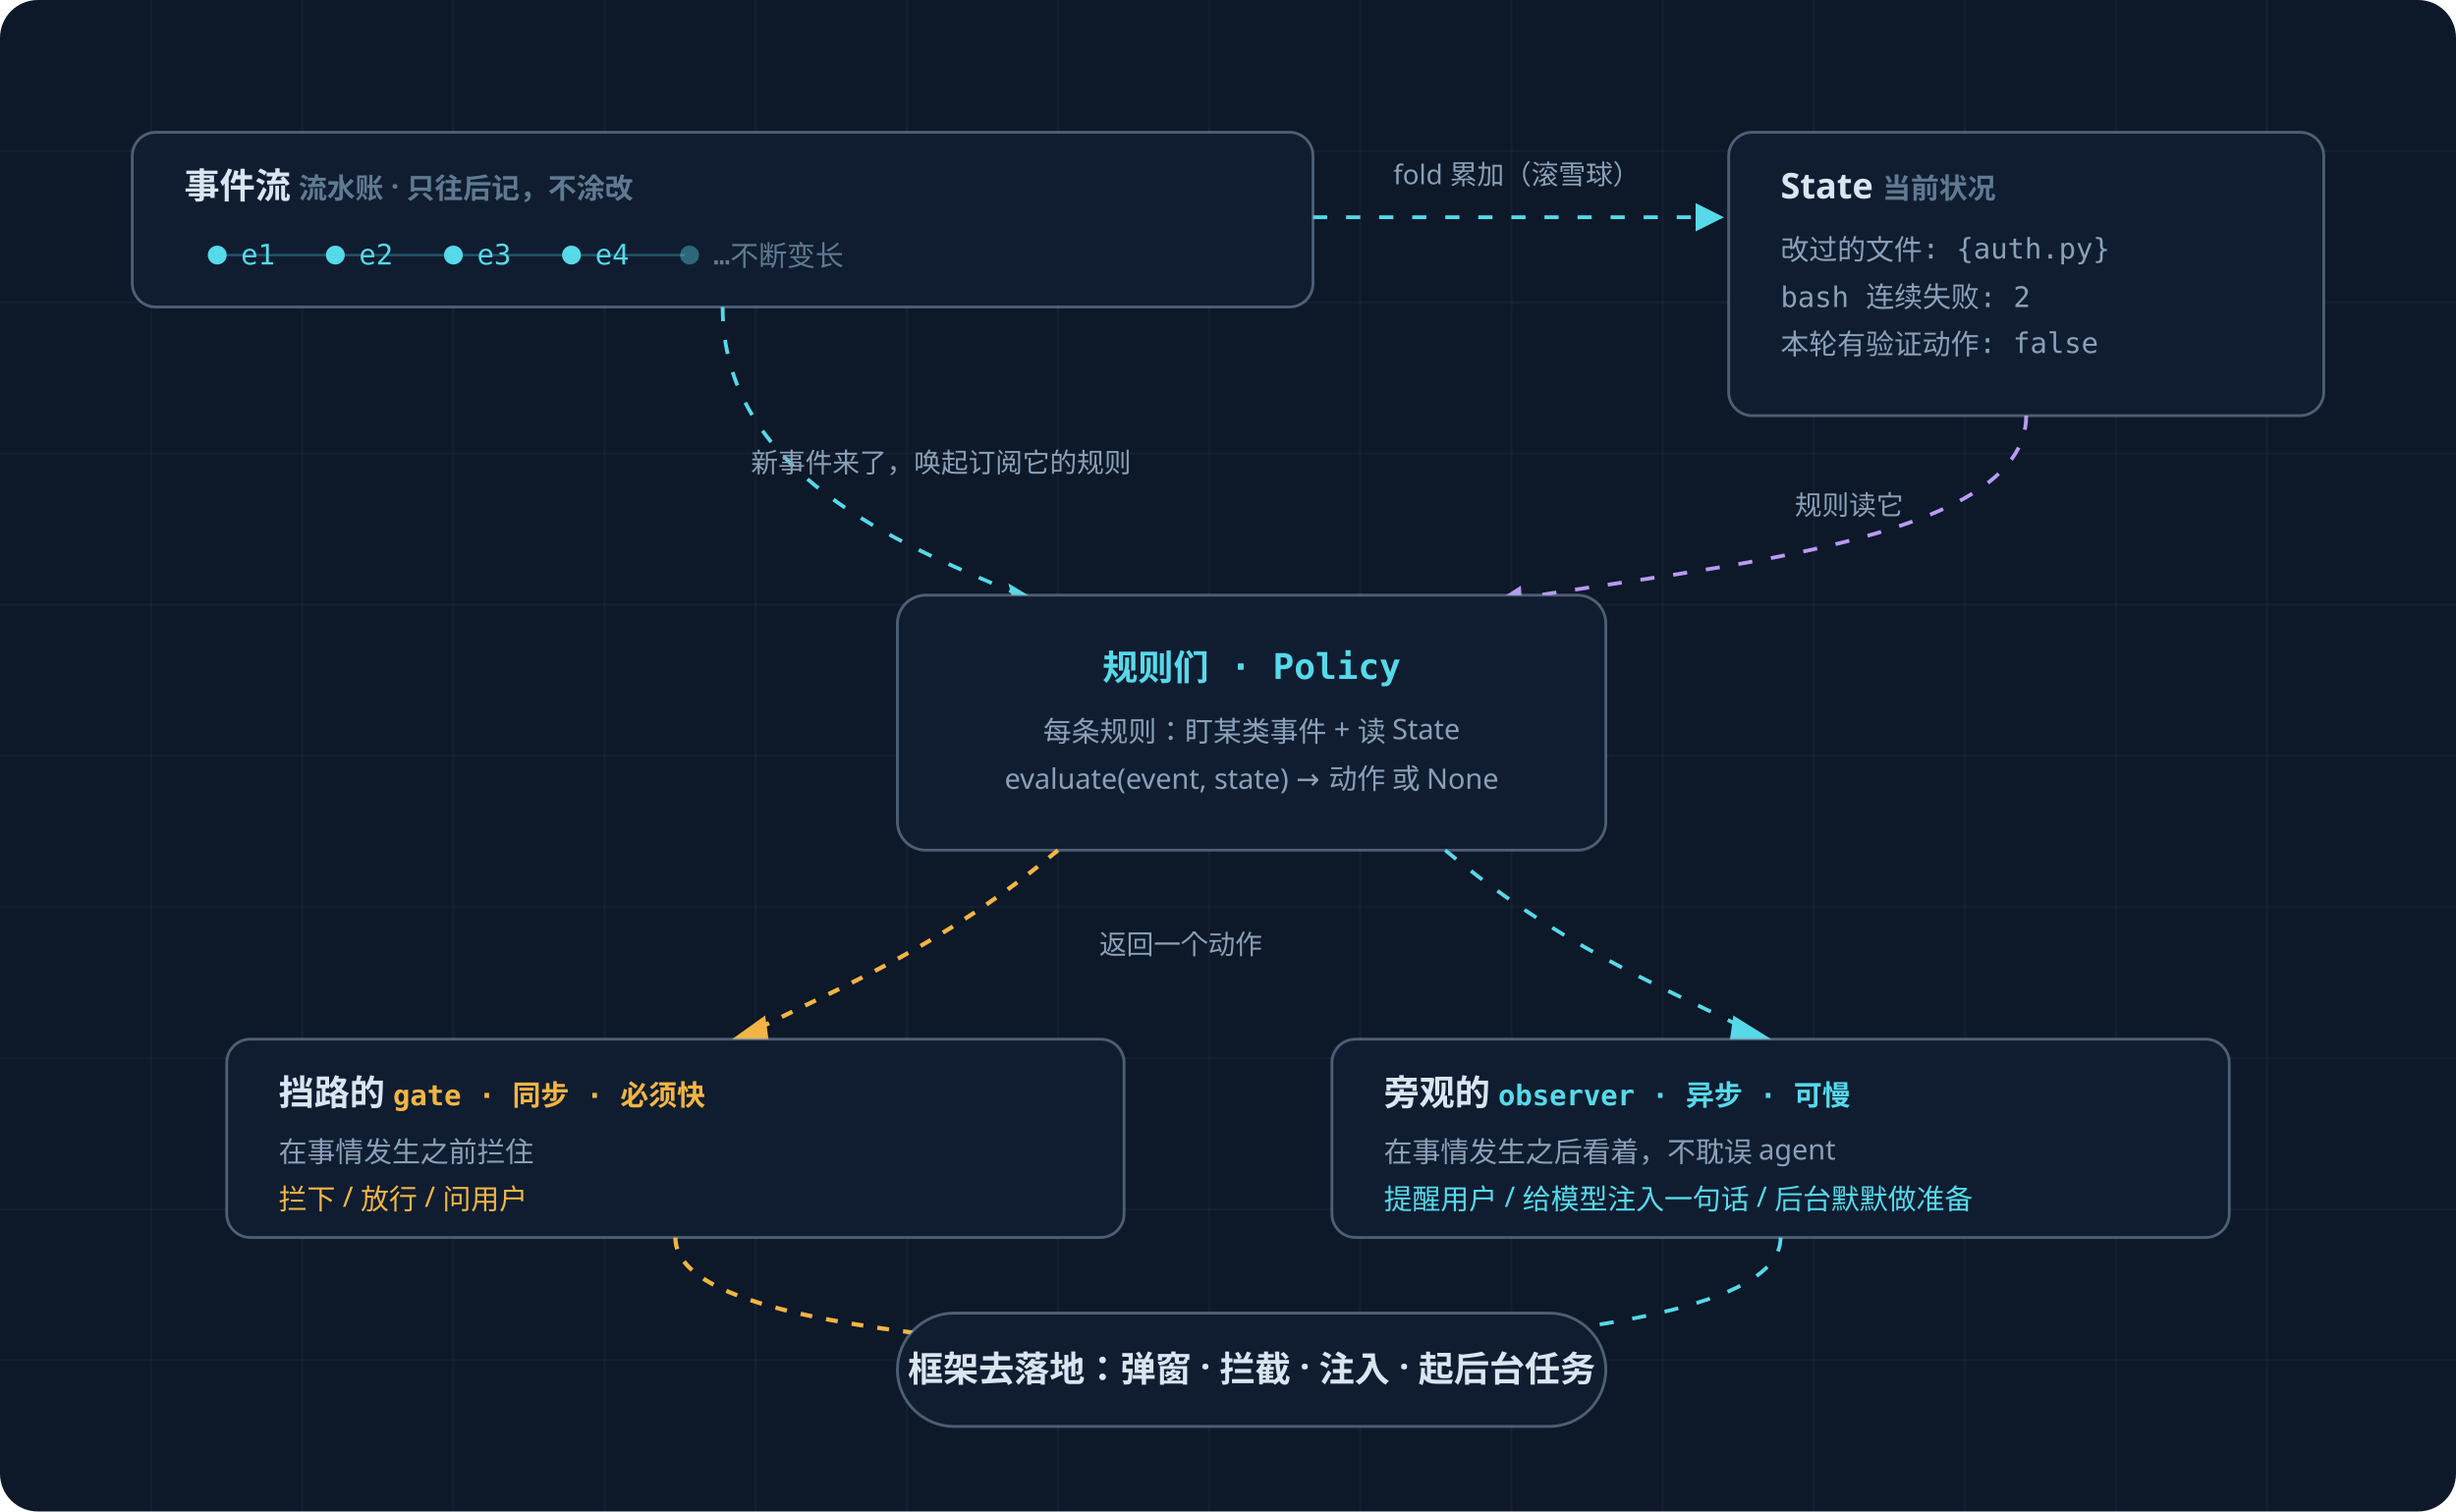
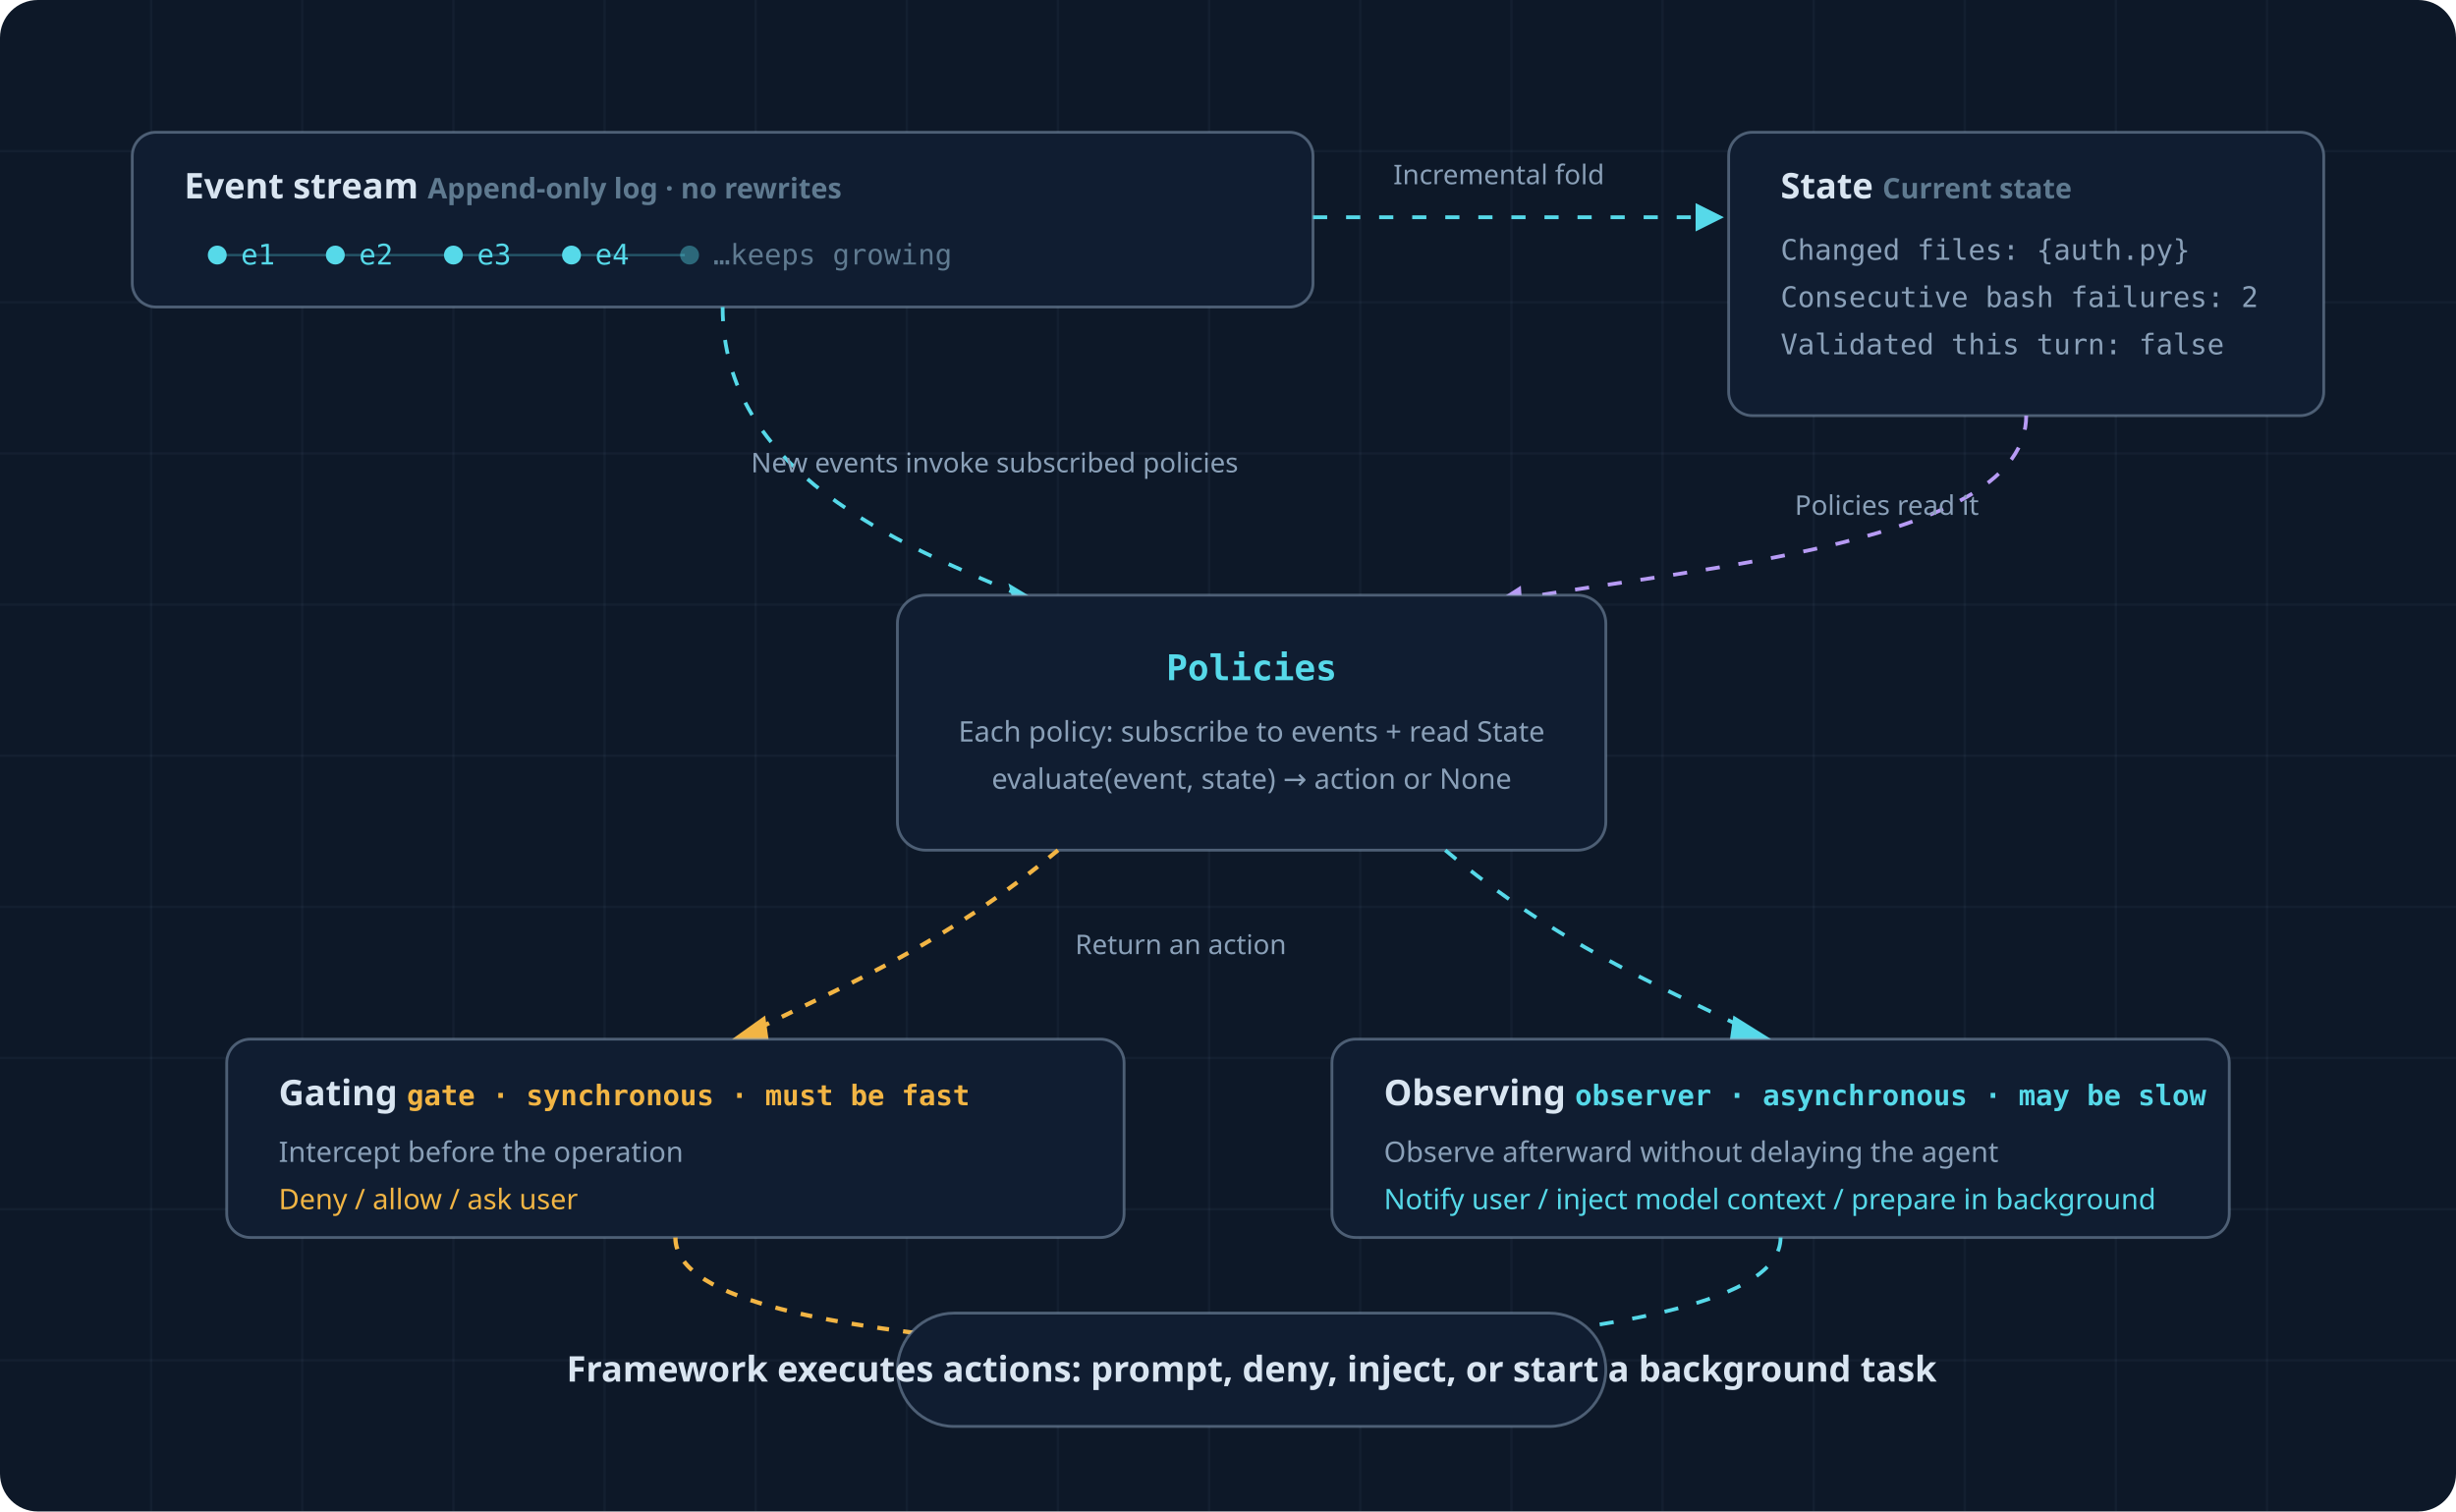
<svg xmlns="http://www.w3.org/2000/svg" viewBox="0 0 1040 640" font-family="'PingFang SC','Hiragino Sans GB','Microsoft YaHei',sans-serif">
  <style>
.mono{font-family:'JetBrains Mono','SF Mono',Menlo,Consolas,monospace}
.box{fill:#101d31;stroke:rgba(154,178,204,.45);stroke-width:1.2}
.bt{fill:#d9e5f1;font-size:15px;font-weight:600}
.bs{fill:#8aa0b8;font-size:12px}
.faint{fill:#5f7a90}
.cy{fill:#56d9e9}.am{fill:#f2b544}.vi{fill:#b79bf5}
.lbl{fill:#8aa0b8;font-size:11.5px}
.flow{fill:none;stroke:#56d9e9;stroke-width:1.6;stroke-dasharray:6 8;animation:f 1.5s linear infinite}
.flowV{fill:none;stroke:#b79bf5;stroke-width:1.6;stroke-dasharray:6 8;animation:f 1.8s linear infinite}
.flowAm{fill:none;stroke:#f2b544;stroke-width:1.8;stroke-dasharray:5 6;animation:f 1s linear infinite}
@keyframes f{to{stroke-dashoffset:-14}}
.arr{fill:#56d9e9}.arrV{fill:#b79bf5}.arrAm{fill:#f2b544}
</style>
  <rect x="0" y="0" width="1040" height="640" rx="16" fill="#0d1828" />
  <g stroke="rgba(154,178,204,.05)">
    <path d="M0 64H1040M0 128H1040M0 192H1040M0 256H1040M0 320H1040M0 384H1040M0 448H1040M0 512H1040M0 576H1040" />
    <path d="M64 0V640M128 0V640M192 0V640M256 0V640M320 0V640M384 0V640M448 0V640M512 0V640M576 0V640M640 0V640M704 0V640M768 0V640M832 0V640M896 0V640M960 0V640" />
  </g>
  <rect class="box" x="56" y="56" width="500" height="74" rx="10" stroke="rgba(86,217,233,.5)" />
-   <text class="bt" x="78" y="84">事件流 <tspan class="bs faint">流水账 · 只往后记，不涂改</tspan>
+   <text class="bt" x="78" y="84">Event stream <tspan class="bs faint">Append-only log · no rewrites</tspan>
  </text>
  <g class="mono" font-size="12">
    <circle cx="92" cy="108" r="4" fill="#56d9e9" />
    <text class="bs cy" x="102" y="112">e1</text>
    <circle cx="142" cy="108" r="4" fill="#56d9e9" />
    <text class="bs cy" x="152" y="112">e2</text>
    <circle cx="192" cy="108" r="4" fill="#56d9e9" />
    <text class="bs cy" x="202" y="112">e3</text>
    <circle cx="242" cy="108" r="4" fill="#56d9e9" />
    <text class="bs cy" x="252" y="112">e4</text>
    <circle cx="292" cy="108" r="4" fill="rgba(86,217,233,.4)" />
-     <text class="bs faint" x="302" y="112">…不断变长</text>
+     <text class="bs faint" x="302" y="112">…keeps growing</text>
    <line x1="92" y1="108" x2="290" y2="108" stroke="rgba(86,217,233,.3)" />
  </g>
  <path class="flow" d="M556 92 C 640 92, 660 92, 718 92" />
  <polygon class="arr" points="718,86 730,92 718,98" />
-   <text class="lbl cy" x="590" y="78">fold 累加（滚雪球）</text>
+   <text class="lbl cy" x="590" y="78">Incremental fold</text>
  <rect class="box" x="732" y="56" width="252" height="120" rx="10" />
-   <text class="bt" x="754" y="84">State <tspan class="bs faint">当前状况</tspan>
+   <text class="bt" x="754" y="84">State <tspan class="bs faint">Current state</tspan>
  </text>
-   <text class="bs mono" x="754" y="110">改过的文件: {auth.py}</text>
-   <text class="bs mono" x="754" y="130">bash 连续失败: 2</text>
-   <text class="bs mono" x="754" y="150">本轮有验证动作: false</text>
+   <text class="bs mono" x="754" y="110">Changed files: {auth.py}</text>
+   <text class="bs mono" x="754" y="130">Consecutive bash failures: 2</text>
+   <text class="bs mono" x="754" y="150">Validated this turn: false</text>
  <path class="flow" d="M306 130 C 306 200, 380 230, 432 252" />
  <polygon class="arr" points="427,247 442,256 431,262" />
-   <text class="lbl" x="318" y="200">新事件来了，唤起订阅它的规则</text>
+   <text class="lbl" x="318" y="200">New events invoke subscribed policies</text>
  <path class="flowV" d="M858 176 C 858 230, 720 240, 640 254" />
  <polygon class="arrV" points="644,248 630,257 645,262" />
-   <text class="lbl vi" x="760" y="218">规则读它</text>
+   <text class="lbl vi" x="760" y="218">Policies read it</text>
  <rect class="box" x="380" y="252" width="300" height="108" rx="12" stroke="rgba(86,217,233,.55)" />
-   <text class="bt mono cy" x="530" y="288" text-anchor="middle" font-size="18">规则们 · Policy</text>
-   <text class="bs" x="530" y="314" text-anchor="middle">每条规则：盯某类事件 + 读 State</text>
-   <text class="bs" x="530" y="334" text-anchor="middle">evaluate(event, state) → 动作 或 None</text>
+   <text class="bt mono cy" x="530" y="288" text-anchor="middle" font-size="18">Policies</text>
+   <text class="bs" x="530" y="314" text-anchor="middle">Each policy: subscribe to events + read State</text>
+   <text class="bs" x="530" y="334" text-anchor="middle">evaluate(event, state) → action or None</text>
  <path class="flowAm" d="M448 360 C 400 400, 360 416, 320 436" />
  <polygon class="arrAm" points="324,430 310,440 326,444" />
  <path class="flow" d="M612 360 C 660 400, 700 416, 740 436" />
  <polygon class="arr" points="734,430 750,440 732,444" />
-   <text class="lbl" x="500" y="404" text-anchor="middle">返回一个动作</text>
+   <text class="lbl" x="500" y="404" text-anchor="middle">Return an action</text>
  <rect class="box" x="96" y="440" width="380" height="84" rx="10" stroke="rgba(242,181,68,.55)" />
-   <text class="bt" x="118" y="468">挡路的 <tspan class="bs mono am">gate · 同步 · 必须快</tspan>
+   <text class="bt" x="118" y="468">Gating <tspan class="bs mono am">gate · synchronous · must be fast</tspan>
  </text>
-   <text class="bs" x="118" y="492">在事情发生之前拦住</text>
-   <text class="bs am" x="118" y="512">拦下 / 放行 / 问用户</text>
+   <text class="bs" x="118" y="492">Intercept before the operation</text>
+   <text class="bs am" x="118" y="512">Deny / allow / ask user</text>
  <rect class="box" x="564" y="440" width="380" height="84" rx="10" stroke="rgba(86,217,233,.45)" />
-   <text class="bt" x="586" y="468">旁观的 <tspan class="bs mono cy">observer · 异步 · 可慢</tspan>
+   <text class="bt" x="586" y="468">Observing <tspan class="bs mono cy">observer · asynchronous · may be slow</tspan>
  </text>
-   <text class="bs" x="586" y="492">在事情发生之后看着，不耽误 agent</text>
-   <text class="bs cy" x="586" y="512">提醒用户 / 给模型注入一句话 / 后台默默做准备</text>
+   <text class="bs" x="586" y="492">Observe afterward without delaying the agent</text>
+   <text class="bs cy" x="586" y="512">Notify user / inject model context / prepare in background</text>
  <path class="flowAm" d="M286 524 C 286 552, 360 562, 420 568" />
  <path class="flow" d="M754 524 C 754 552, 680 562, 620 568" />
  <rect class="box" x="380" y="556" width="300" height="48" rx="24" />
-   <text class="bt" x="530" y="585" text-anchor="middle" font-size="14">框架去落地：弹窗 · 拦截 · 注入 · 起后台任务</text>
+   <text class="bt" x="530" y="585" text-anchor="middle" font-size="14">Framework executes actions: prompt, deny, inject, or start a background task</text>
</svg>
